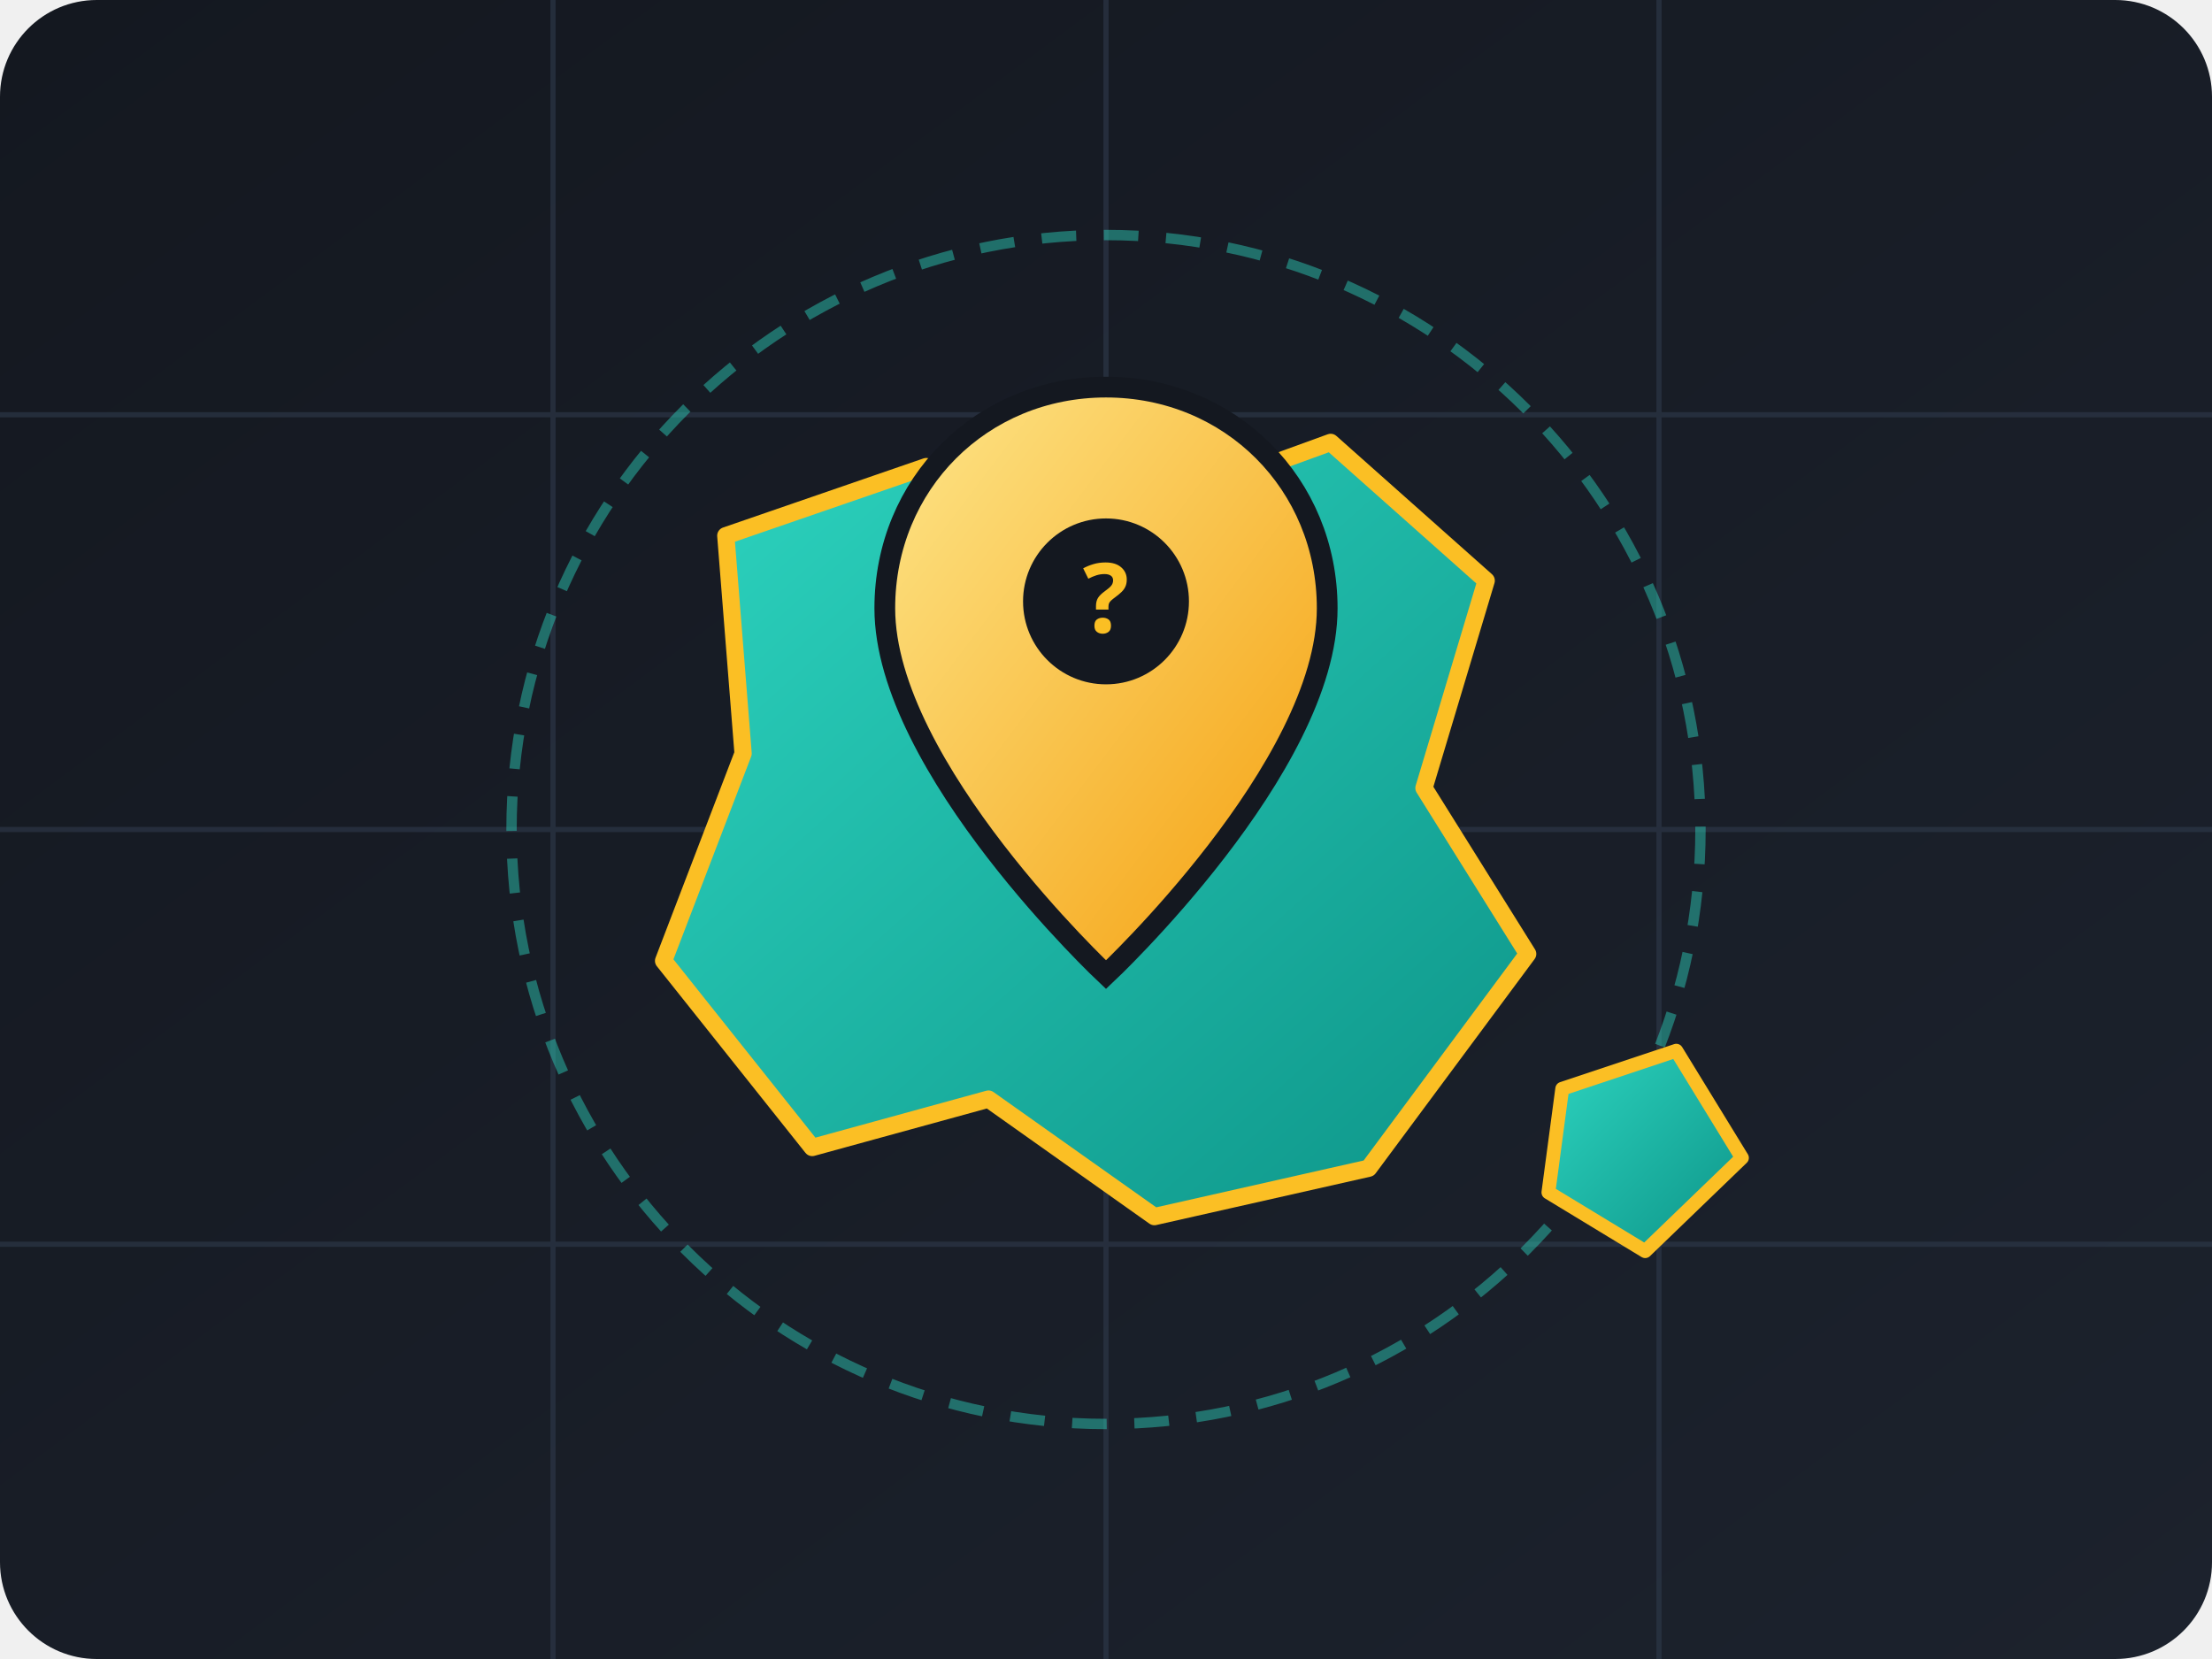
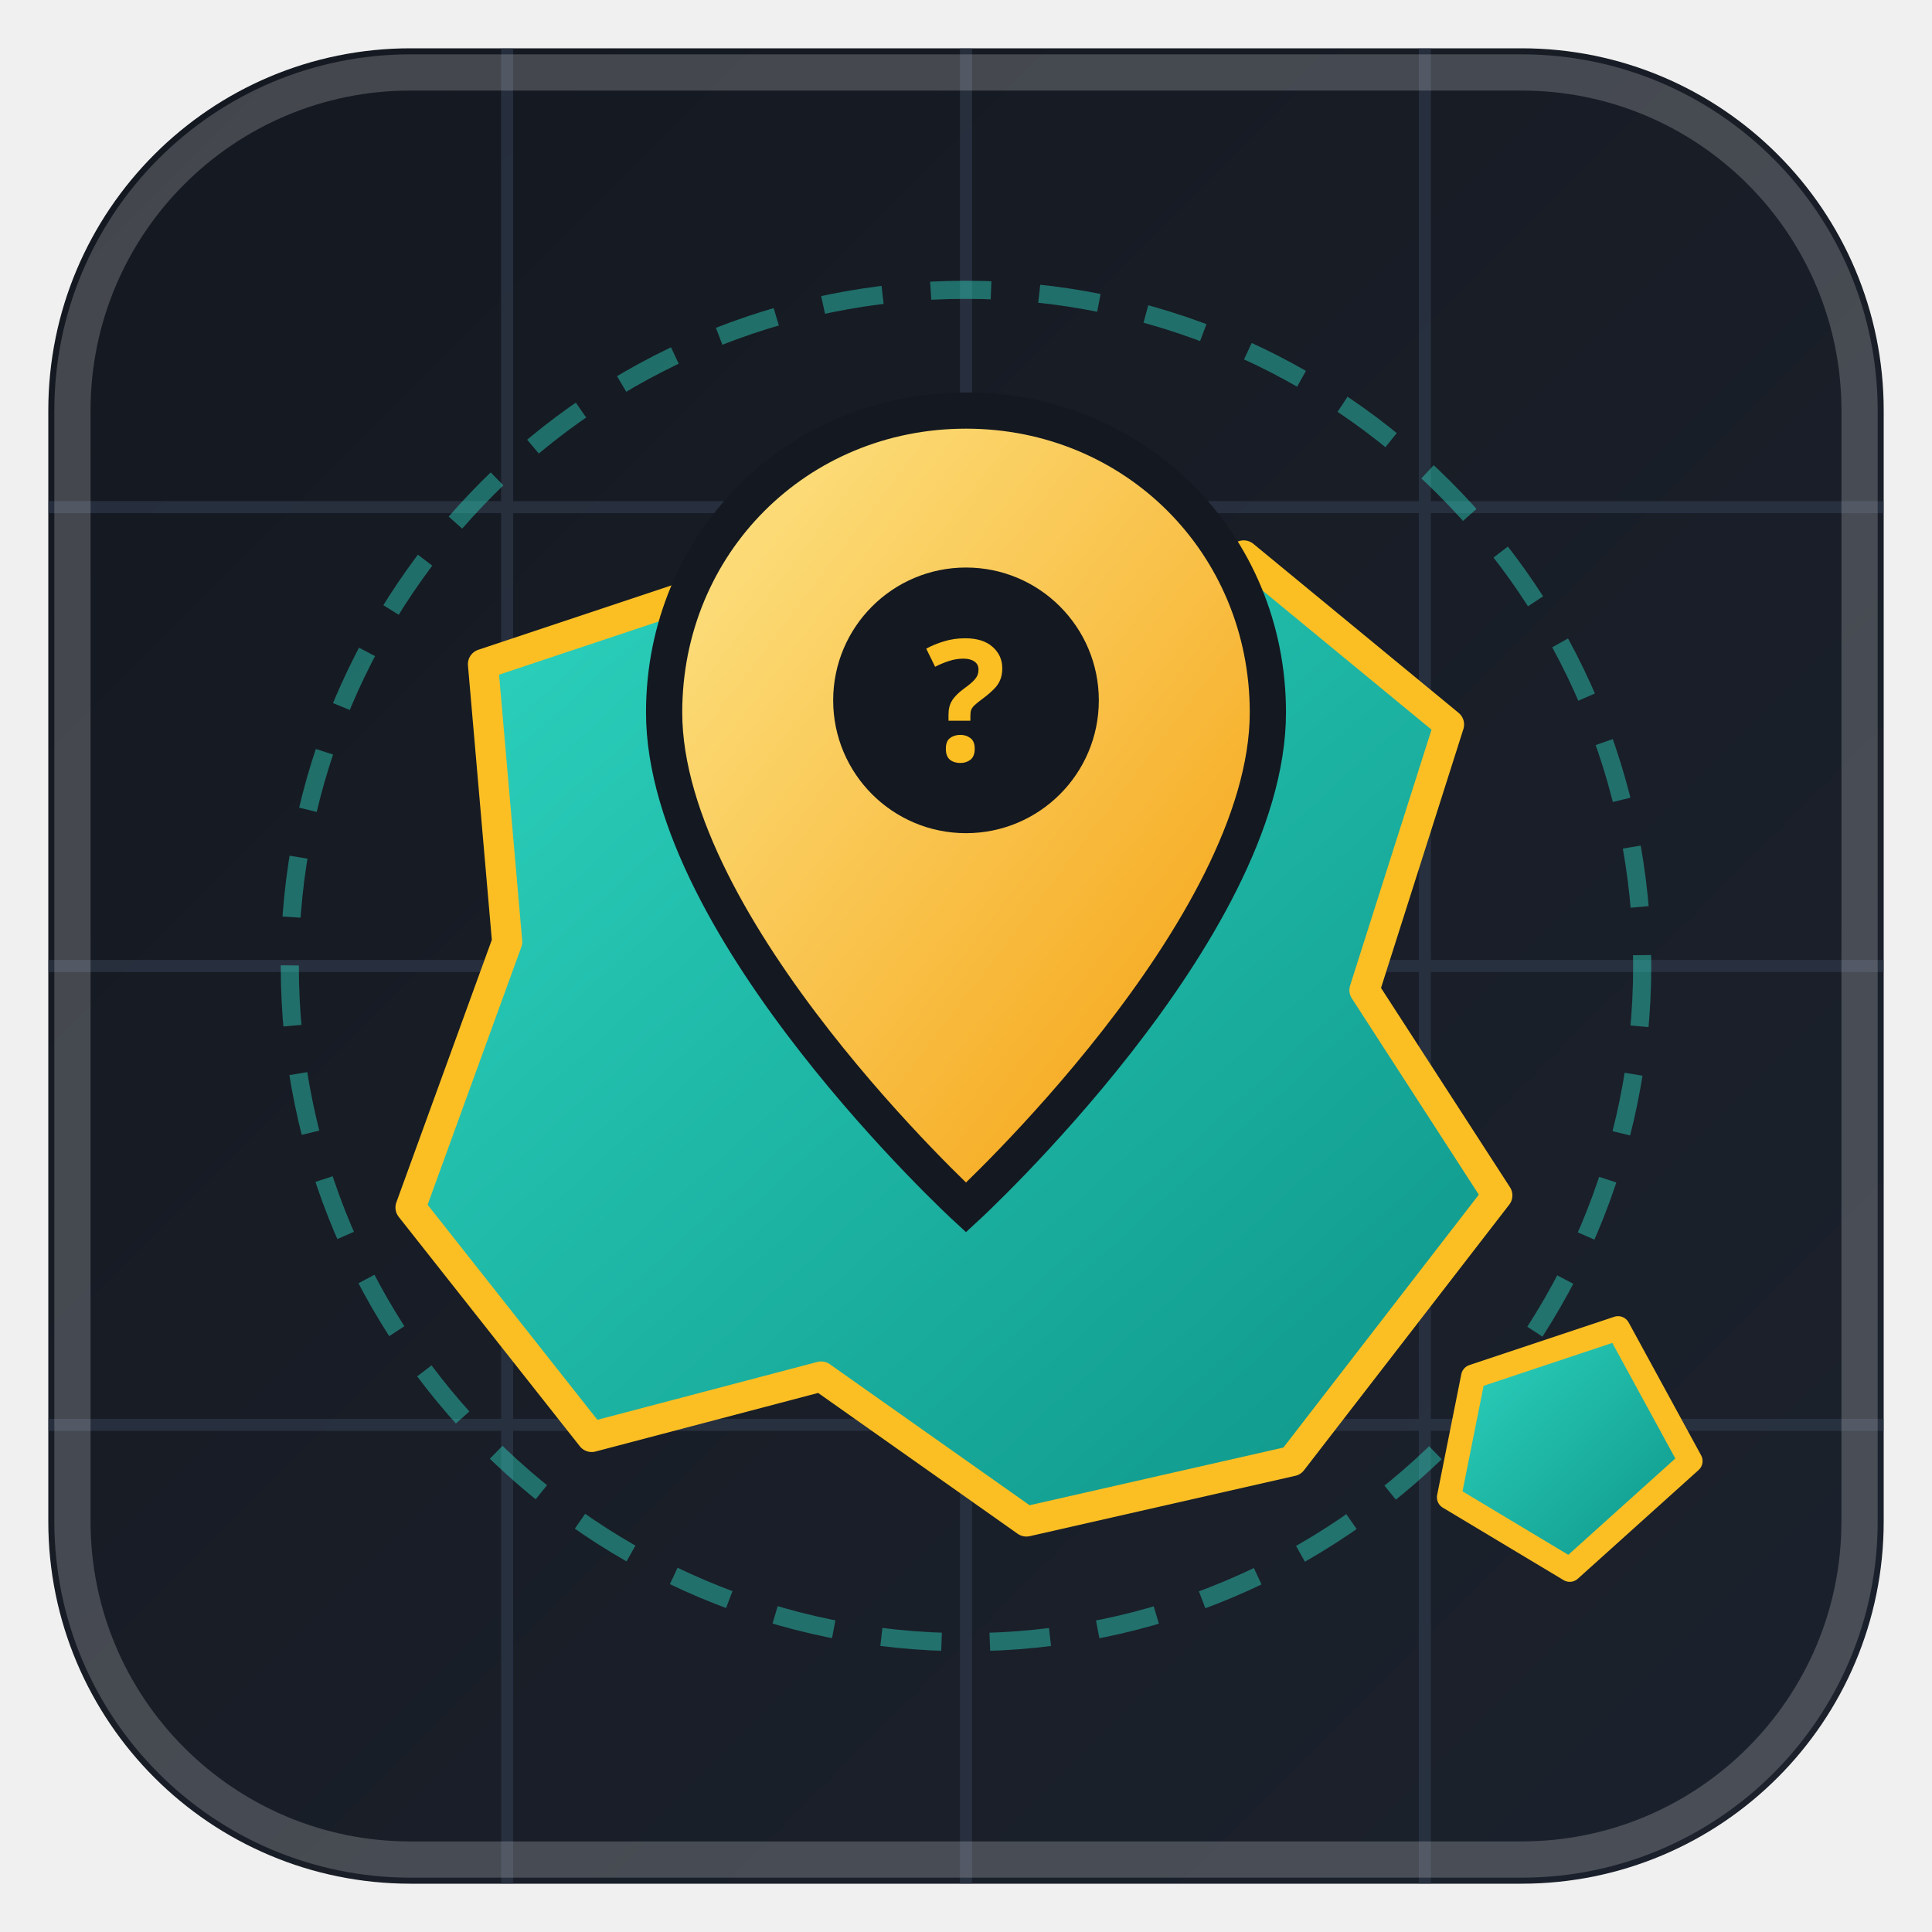
- <svg xmlns="http://www.w3.org/2000/svg" viewBox="0 0 640 480" width="640" height="480" role="img" aria-label="Guess the Country on the Map">
+ <svg xmlns="http://www.w3.org/2000/svg" viewBox="0 0 160 160" width="160" height="160" role="img" aria-label="Guess the Country on the Map Cover">
  <defs>
-     <linearGradient id="cm-bg" x1="0%" y1="0%" x2="100%" y2="100%">
+     <linearGradient id="cbg-maps" x1="0%" y1="0%" x2="100%" y2="100%">
      <stop offset="0%" stop-color="#141820" />
      <stop offset="100%" stop-color="#1C222D" />
    </linearGradient>
    <linearGradient id="cm-land" x1="0%" y1="0%" x2="100%" y2="100%">
      <stop offset="0%" stop-color="#2DD4BF" />
      <stop offset="100%" stop-color="#0D9488" />
    </linearGradient>
    <linearGradient id="cm-pin" x1="0%" y1="0%" x2="100%" y2="100%">
      <stop offset="0%" stop-color="#FDE68A" />
      <stop offset="100%" stop-color="#F59E0B" />
    </linearGradient>
+     <clipPath id="cm-clip">
+       <rect x="4" y="4" width="152" height="152" rx="30" />
+     </clipPath>
  </defs>
-   <rect width="640" height="480" rx="28" fill="url(#cm-bg)" />
-   <g stroke="#2D3748" stroke-width="1.5" opacity="0.65">
-     <line x1="0" y1="120" x2="640" y2="120" />
-     <line x1="0" y1="240" x2="640" y2="240" />
-     <line x1="0" y1="360" x2="640" y2="360" />
-     <line x1="160" y1="0" x2="160" y2="480" />
-     <line x1="320" y1="0" x2="320" y2="480" />
-     <line x1="480" y1="0" x2="480" y2="480" />
+   <rect x="4" y="4" width="152" height="152" rx="30" fill="url(#cbg-maps)" />
+   <g clip-path="url(#cm-clip)">
+     <g stroke="#2D3748" stroke-width="1" opacity="0.7">
+       <line x1="4" y1="42" x2="156" y2="42" />
+       <line x1="4" y1="80" x2="156" y2="80" />
+       <line x1="4" y1="118" x2="156" y2="118" />
+       <line x1="42" y1="4" x2="42" y2="156" />
+       <line x1="80" y1="4" x2="80" y2="156" />
+       <line x1="118" y1="4" x2="118" y2="156" />
+     </g>
+     <circle cx="80" cy="80" r="56" fill="none" stroke="#2DD4BF" stroke-width="1.5" stroke-dasharray="5 4" opacity="0.45" />
+     <path d="M40 55 L61 48 L84 53 L103 46 L120 60 L113 82 L124 99 L107 121 L85 126 L68 114 L49 119 L34 100 L42 78 Z" fill="url(#cm-land)" stroke="#FBBF24" stroke-width="2.5" stroke-linejoin="round" />
+     <path d="M122 114 L134 110 L140 121 L130 130 L120 124 Z" fill="url(#cm-land)" stroke="#FBBF24" stroke-width="2" stroke-linejoin="round" />
+     <path d="M80 34 C66 34 55 45 55 59 C55 77 80 100 80 100 C80 100 105 77 105 59 C105 45 94 34 80 34 Z" fill="url(#cm-pin)" stroke="#141820" stroke-width="3" />
+     <circle cx="80" cy="58" r="11" fill="#141820" />
+     <text x="80" y="63" text-anchor="middle" font-family="system-ui, sans-serif" font-size="14" font-weight="800" fill="#FBBF24">?</text>
  </g>
-   <circle cx="320" cy="240" r="172" fill="none" stroke="#2DD4BF" stroke-width="3" stroke-dasharray="10 8" opacity="0.45" />
-   <path d="M210 155 L268 135 L330 148 L385 128 L430 168 L412 228 L442 276 L396 338 L334 352 L286 318 L235 332 L192 278 L215 218 Z" fill="url(#cm-land)" stroke="#FBBF24" stroke-width="5" stroke-linejoin="round" />
-   <path d="M452 315 L485 304 L504 335 L476 362 L448 345 Z" fill="url(#cm-land)" stroke="#FBBF24" stroke-width="4" stroke-linejoin="round" />
-   <path d="M320 112 C284 112 256 140 256 176 C256 222 320 282 320 282 C320 282 384 222 384 176 C384 140 356 112 320 112 Z" fill="url(#cm-pin)" stroke="#141820" stroke-width="6" />
-   <circle cx="320" cy="174" r="24" fill="#141820" />
-   <text x="320" y="183" text-anchor="middle" font-family="sans-serif" font-size="28" font-weight="800" fill="#FBBF24">?</text>
+   <rect x="6" y="6" width="148" height="148" rx="28" fill="none" stroke="#FFFFFF" stroke-opacity="0.2" stroke-width="3" />
</svg>
